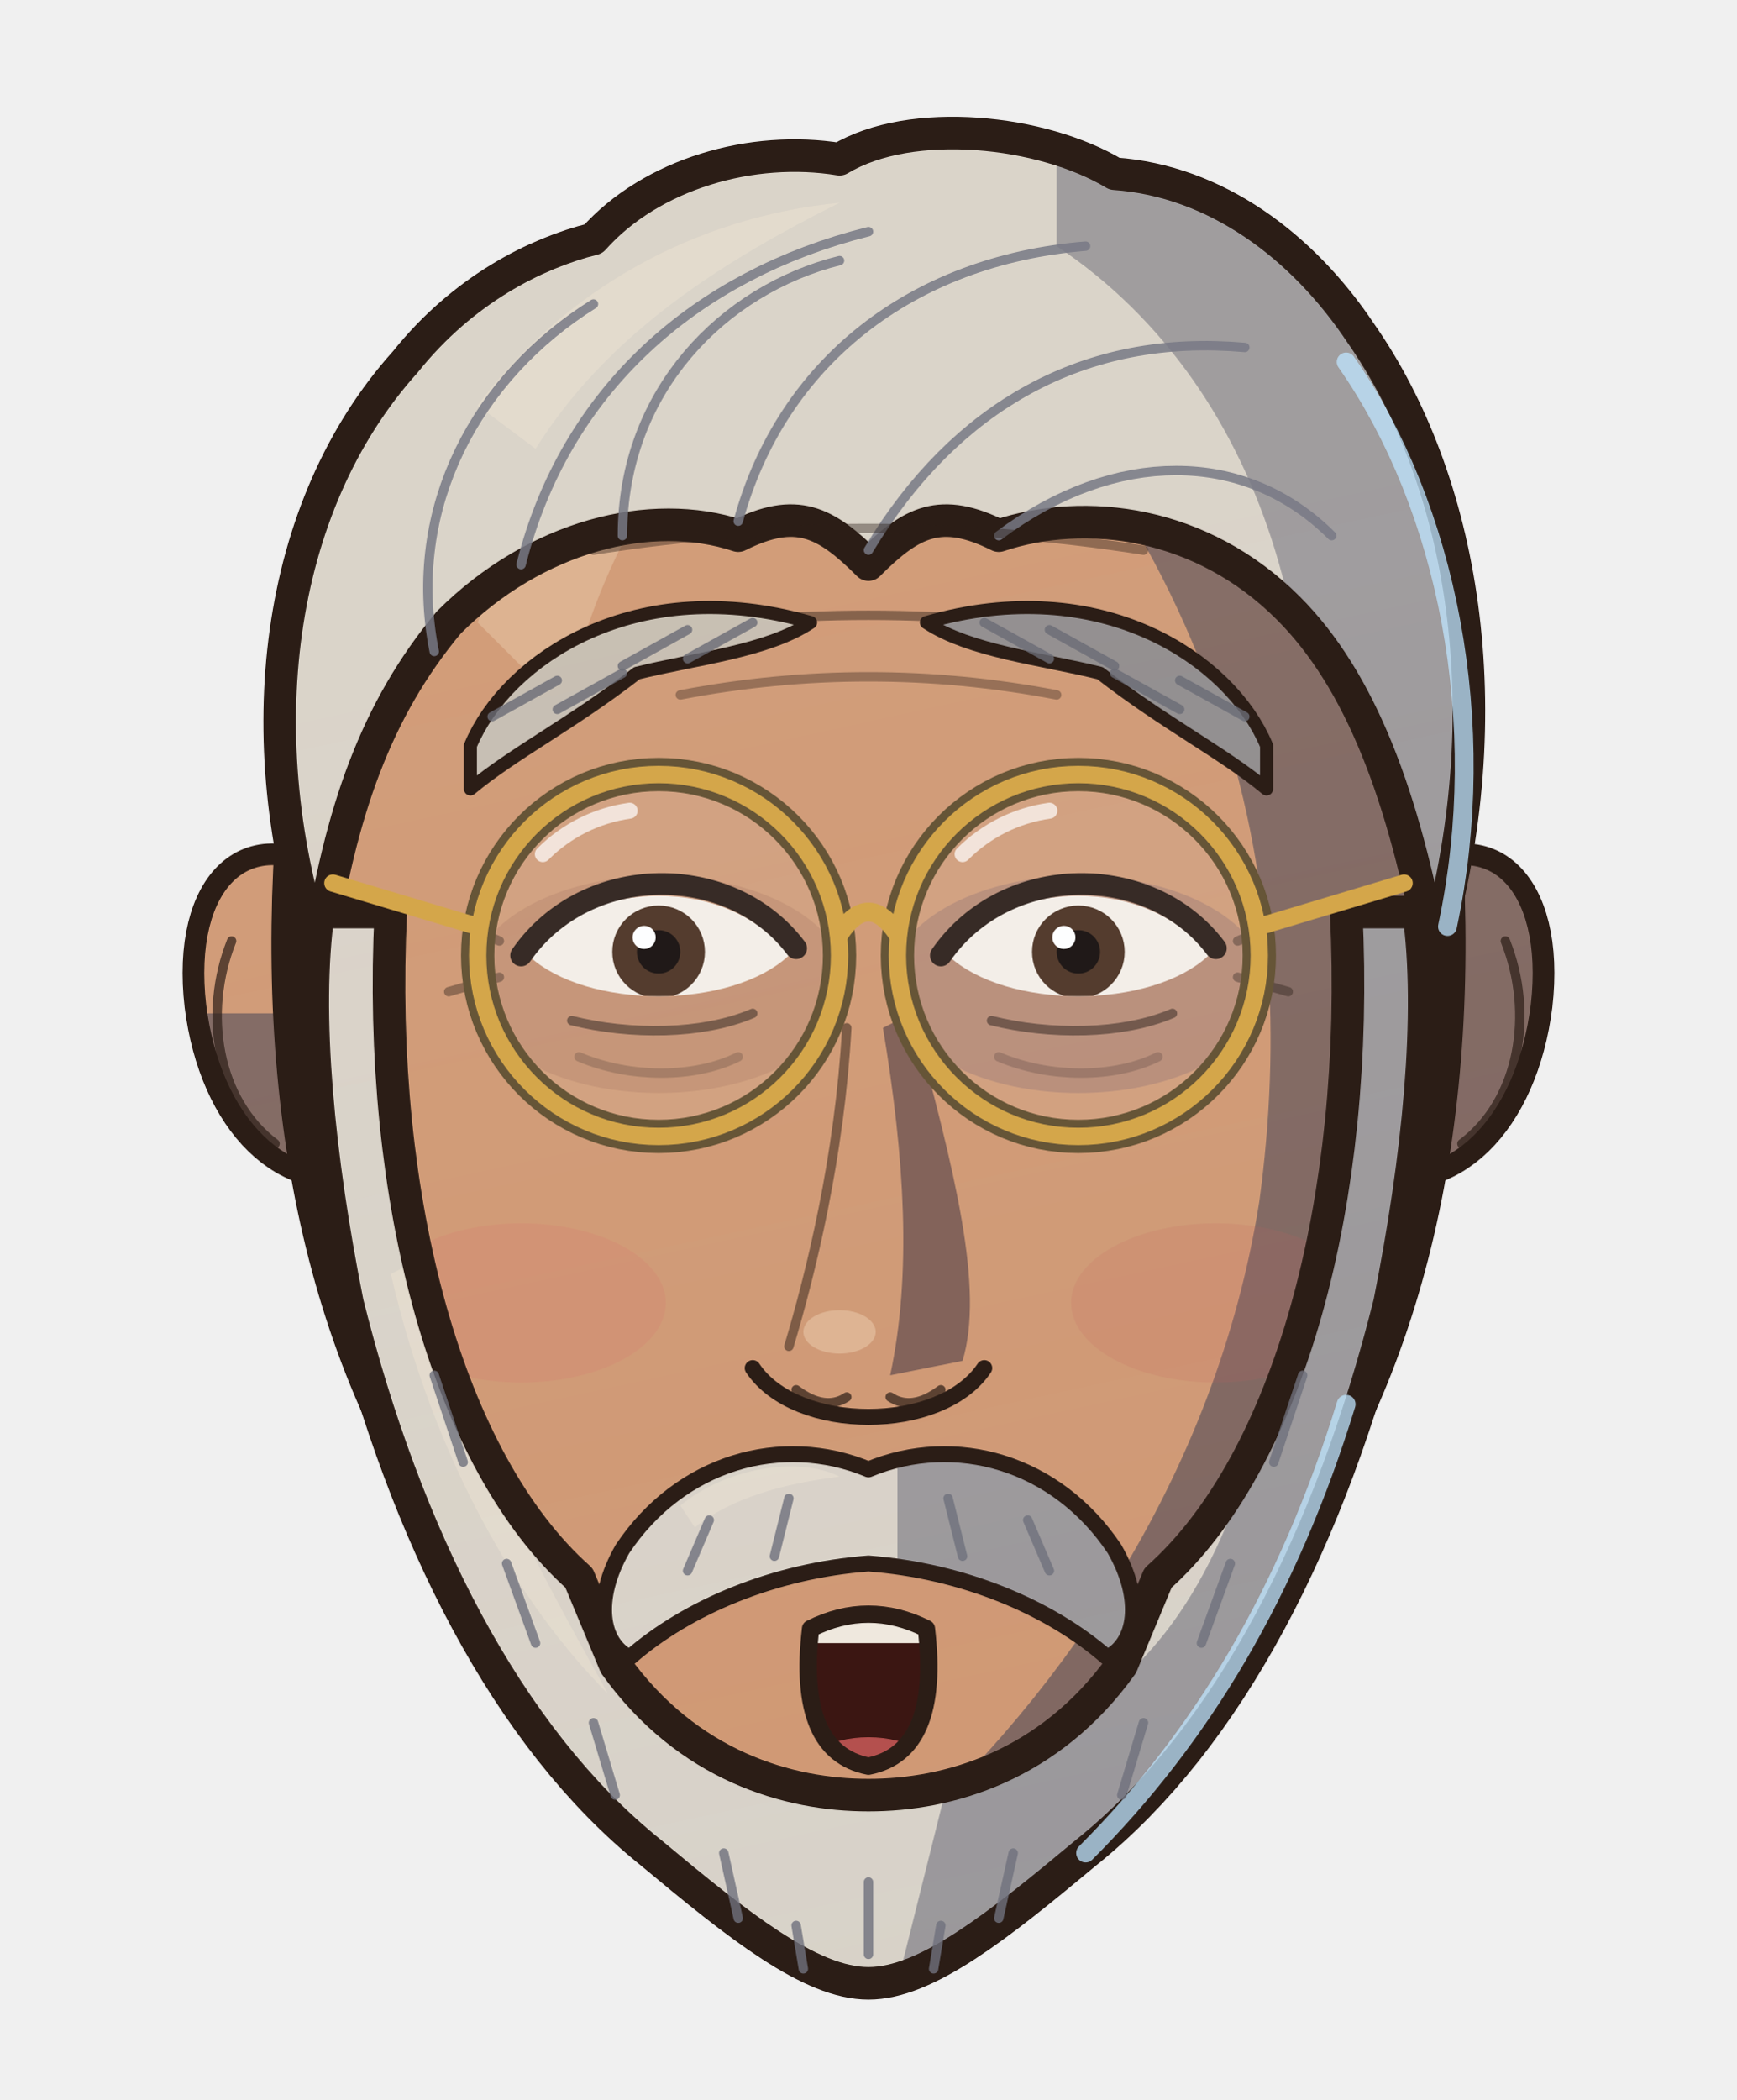
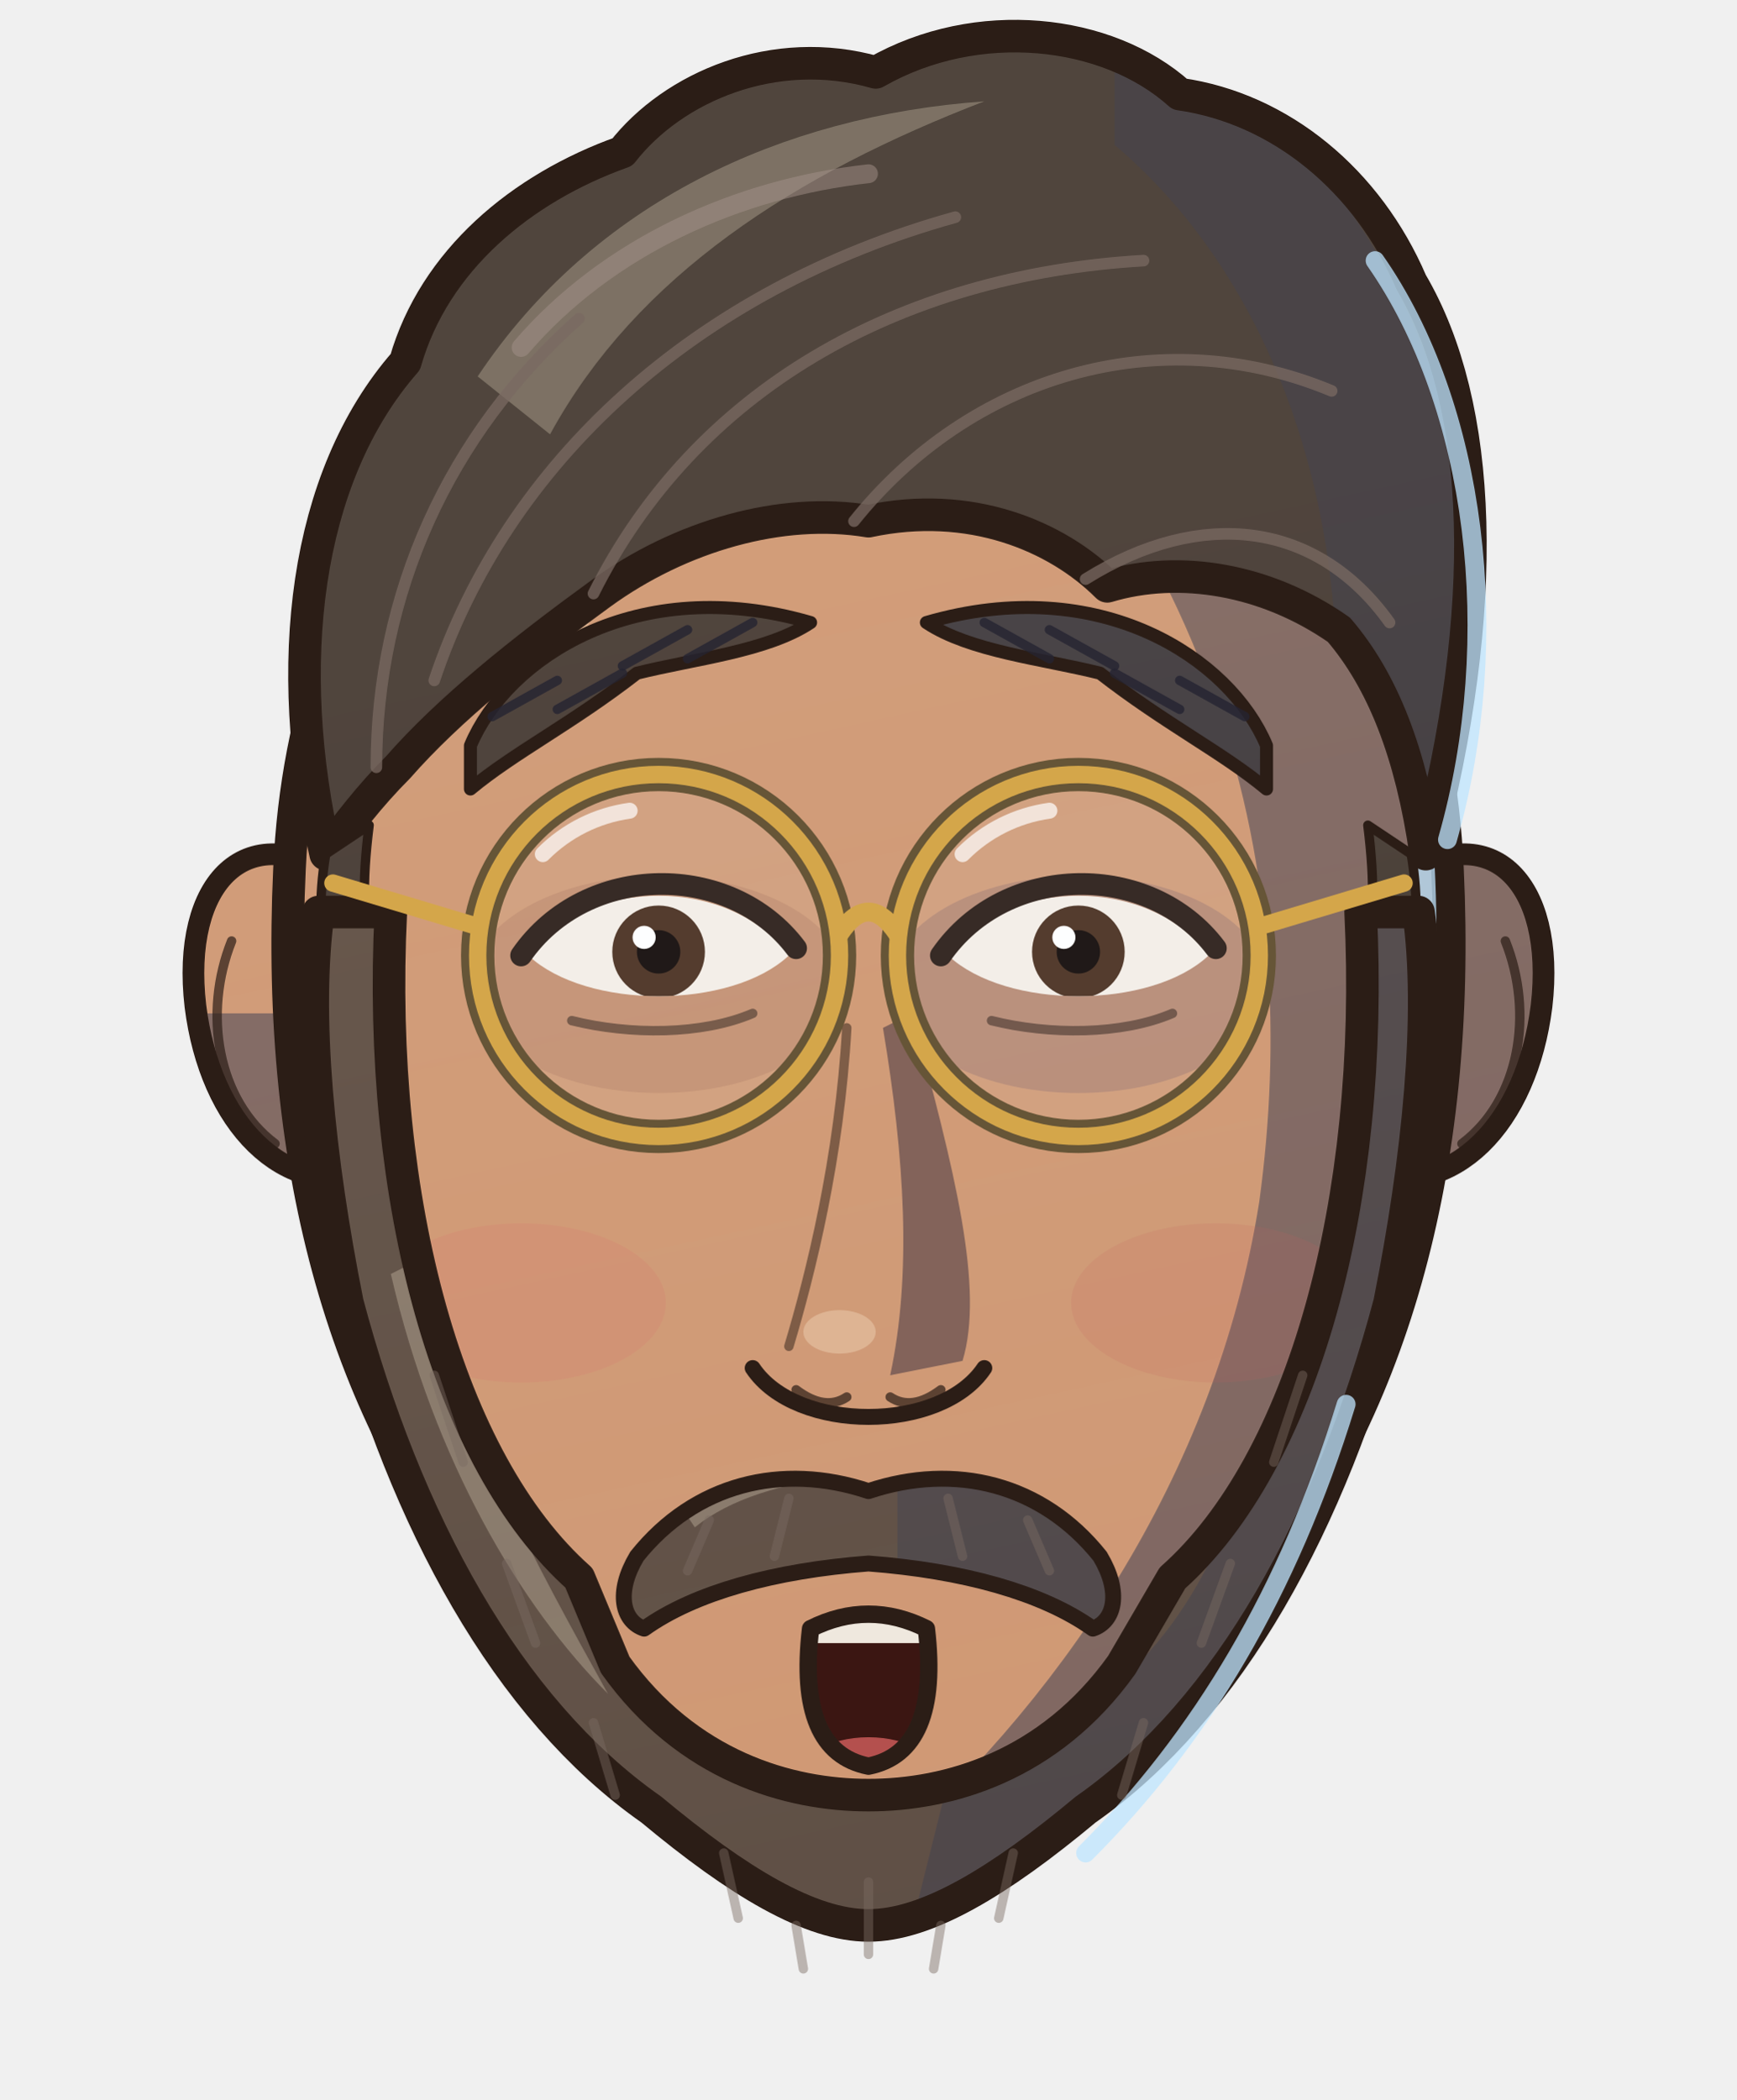
<svg xmlns="http://www.w3.org/2000/svg" viewBox="180 10 240 290" width="240" height="290">
  <defs>
    <linearGradient id="form" gradientUnits="userSpaceOnUse" x1="170" y1="120" x2="470" y2="1500">
      <stop offset="0" stop-color="#fff1d6" stop-opacity="0.16" />
      <stop offset="0.45" stop-color="#fff1d6" stop-opacity="0" />
      <stop offset="1" stop-color="#0b1030" stop-opacity="0.30" />
    </linearGradient>
    <clipPath id="c1">
      <path d="M228,132 C214,122 205,132 207,149 C209,165 219,176 232,172 Z" />
    </clipPath>
    <clipPath id="c2">
      <path d="M 372,132 C 386,122 395,132 393,149 C 391,165 381,176 368,172 Z" />
    </clipPath>
    <clipPath id="c3">
      <path d="M300,50 C352,50 378,86 380,130 C382,172 372,206 352,230 C334,252 316,264 300,264 C284,264 266,252 248,230 C228,206 218,172 220,130 C222,86 248,50 300,50 Z" />
    </clipPath>
    <clipPath id="c4">
-       <path d="M224,142 C214,112 218,80 236,60 C244,50 254,45 262,43 C270,34 284,30 296,32 C306,26 324,28 334,34 C348,35 360,44 368,56 C382,76 388,108 378,142 C374,120 368,104 358,94 C346,82 330,80 318,84 C310,80 306,82 300,88 C294,82 290,80 282,84 C270,80 254,84 242,96 C232,108 227,122 224,142 Z" />
+       <path d="M225,128 C219,102 222,76 236,60 C240,46 252,36 266,31 C273,22 287,16 301,20 C315,12 333,14 343,23 C357,25 369,35 375,49 C385,66 386,94 377,128 C375,114 371,104 365,97 C355,90 343,88 333,91 C326,84 314,79 300,82 C288,80 274,84 263,92 C252,100 242,108 235,116 C231,120 228,124 225,128 Z" />
    </clipPath>
    <clipPath id="c5">
+       <path d="M225,128 C224,134 224,140 226,146 L232,144 C230,138 230,132 231,124 Z" />
+     </clipPath>
+     <clipPath id="c6">
+       <path d="M 375,128 C 376,134 376,140 374,146 L 368,144 C 370,138 370,132 369,124 Z" />
+     </clipPath>
+     <clipPath id="c7">
      <path d="M245,113 C250,101 268,89 292,96 C286,100 276,101 268,103 C259,110 251,114 245,119 Z" />
    </clipPath>
-     <clipPath id="c6">
+     <clipPath id="c8">
      <path d="M 355,113 C 350,101 332,89 308,96 C 314,100 324,101 332,103 C 341,110 349,114 355,119 Z" />
    </clipPath>
-     <clipPath id="c7">
+     <clipPath id="c9">
      <path d="M253,142 C261,131 281,131 289,142 C281,149.5 261,149.5 253,142 Z" />
    </clipPath>
-     <clipPath id="c8">
+     <clipPath id="c10">
      <path d="M311,142 C319,131 339,131 347,142 C339,149.5 319,149.5 311,142 Z" />
    </clipPath>
-     <clipPath id="c9">
+     <clipPath id="c11">
      <path d="M292,235 Q300,231 308,235 Q310,252 300,254 Q290,252 292,235 Z" />
    </clipPath>
-     <clipPath id="c10">
-       <path d="M224,136 C222,150 224,170 228,190 C236,222 250,250 270,266 C282,276 292,284 300,284 C308,284 318,276 330,266 C350,250 364,222 372,190 C376,170 378,150 376,136 L366,136 C368,176 358,212 340,228 L335,240 C325,254 311,258 300,258 C289,258 275,254 265,240 L260,228 C242,212 232,176 234,136 Z" />
+     <clipPath id="c12">
+       <path d="M224,136 C222,150 224,170 228,190 C236,220 250,246 270,260 C282,270 292,276 300,276 C308,276 318,270 330,260 C350,246 364,220 372,190 C376,170 378,150 376,136 L368,136 C370,176 360,212 342,228 L335,240 C325,254 311,258 300,258 C289,258 275,254 265,240 L260,228 C242,212 232,176 234,136 Z" />
    </clipPath>
-     <clipPath id="c11">
-       <path d="M266,224 C274,212 288,208 300,213 C312,208 326,212 334,224 C338,231 337,237 333,239 C325,232 313,227 300,226 C287,227 275,232 267,239 C263,237 262,231 266,224 Z" />
+     <clipPath id="c13">
+       <path d="M268,225 C276,215 288,212 300,216 C312,212 324,215 332,225 C335,230 334,234 331,235 C324,230 313,227 300,226 C287,227 276,230 269,235 C266,234 265,230 268,225 Z" />
    </clipPath>
  </defs>
  <rect x="200" y="290" width="200" height="40" fill="none" />
  <path d="M228,132 C214,122 205,132 207,149 C209,165 219,176 232,172 Z" fill="#c98d68" />
  <g clip-path="url(#c1)">
    <path d="M190,150 L240,150 L240,190 L190,190 Z" fill="#6f5552" />
    <rect x="0" y="0" width="600" height="1500" fill="url(#form)" />
  </g>
  <path d="M228,132 C214,122 205,132 207,149 C209,165 219,176 232,172 Z" fill="none" stroke="#2b1d16" stroke-width="3.0" stroke-linejoin="round" />
  <path d="M 372,132 C 386,122 395,132 393,149 C 391,165 381,176 368,172 Z" fill="#c98d68" />
  <g clip-path="url(#c2)">
    <path d="M360,110 L410,110 L410,190 L360,190 Z" fill="#6f5552" />
    <rect x="0" y="0" width="600" height="1500" fill="url(#form)" />
  </g>
  <path d="M 372,132 C 386,122 395,132 393,149 C 391,165 381,176 368,172 Z" fill="none" stroke="#2b1d16" stroke-width="3.0" stroke-linejoin="round" />
  <path d="M212,140 C208,150 210,162 218,168" fill="none" stroke="#2b1d16" stroke-width="1.3" stroke-linecap="round" stroke-linejoin="round" opacity="0.7" />
  <path d="M388,140 C392,150 390,162 382,168" fill="none" stroke="#2b1d16" stroke-width="1.3" stroke-linecap="round" stroke-linejoin="round" opacity="0.7" />
  <path d="M300,50 C352,50 378,86 380,130 C382,172 372,206 352,230 C334,252 316,264 300,264 C284,264 266,252 248,230 C228,206 218,172 220,130 C222,86 248,50 300,50 Z" fill="#c98d68" />
  <g clip-path="url(#c3)">
    <path d="M300,40 C356,46 386,86 384,130 C384,174 372,210 352,232 C334,254 316,266 300,268 C326,246 348,214 354,176 C360,132 350,82 300,40 Z" fill="#6f5552" />
    <path d="M246,96 C252,78 266,66 284,62 C270,74 262,90 258,108 Z" fill="#d9ab89" opacity="0.85" />
    <rect x="0" y="0" width="600" height="1500" fill="url(#form)" />
  </g>
  <path d="M300,50 C352,50 378,86 380,130 C382,172 372,206 352,230 C334,252 316,264 300,264 C284,264 266,252 248,230 C228,206 218,172 220,130 C222,86 248,50 300,50 Z" fill="none" stroke="#2b1d16" stroke-width="4.5" stroke-linejoin="round" />
  <path d="M372,96 C382,136 378,186 356,226" fill="none" stroke="#bfe6ff" stroke-width="2.6" stroke-linecap="round" opacity="0.75" />
  <ellipse cx="271" cy="146" rx="26" ry="15" fill="#8a5a46" opacity="0.18" />
  <ellipse cx="329" cy="146" rx="26" ry="15" fill="#5a4a66" opacity="0.22" />
  <ellipse cx="252" cy="190" rx="20" ry="11" fill="#d9706a" opacity="0.18" />
  <ellipse cx="348" cy="190" rx="20" ry="11" fill="#c0605e" opacity="0.15" />
-   <path d="M266,98 Q300,92 334,98" fill="none" stroke="#2b1d16" stroke-width="1.3" stroke-linecap="round" stroke-linejoin="round" opacity="0.45" />
-   <path d="M274,106 Q300,101 326,106" fill="none" stroke="#2b1d16" stroke-width="1.3" stroke-linecap="round" stroke-linejoin="round" opacity="0.35" />
-   <path d="M224,142 C214,112 218,80 236,60 C244,50 254,45 262,43 C270,34 284,30 296,32 C306,26 324,28 334,34 C348,35 360,44 368,56 C382,76 388,108 378,142 C374,120 368,104 358,94 C346,82 330,80 318,84 C310,80 306,82 300,88 C294,82 290,80 282,84 C270,80 254,84 242,96 C232,108 227,122 224,142 Z" fill="#d3cec7" />
+   <path d="M225,128 C219,102 222,76 236,60 C240,46 252,36 266,31 C273,22 287,16 301,20 C315,12 333,14 343,23 C357,25 369,35 375,49 C385,66 386,94 377,128 C375,114 371,104 365,97 C355,90 343,88 333,91 C326,84 314,79 300,82 C288,80 274,84 263,92 C252,100 242,108 235,116 C231,120 228,124 225,128 Z" fill="#2e2420" />
  <g clip-path="url(#c4)">
-     <path d="M326,30 C372,40 394,92 380,142 L358,142 C366,104 356,64 326,44 Z" fill="#8e8d94" />
-     <path d="M246,66 C258,50 276,40 296,38 C280,46 264,56 254,72 Z" fill="#e0d8cc" opacity="0.85" />
+     <path d="M334,14 C372,26 394,80 380,130 L362,130 C370,92 360,52 334,30 Z" fill="#27232c" />
+     <path d="M246,62 C262,38 288,26 316,24 C290,34 268,48 256,70 Z" fill="#6d6257" opacity="0.85" />
    <rect x="0" y="0" width="600" height="1500" fill="url(#form)" />
  </g>
-   <path d="M224,142 C214,112 218,80 236,60 C244,50 254,45 262,43 C270,34 284,30 296,32 C306,26 324,28 334,34 C348,35 360,44 368,56 C382,76 388,108 378,142 C374,120 368,104 358,94 C346,82 330,80 318,84 C310,80 306,82 300,88 C294,82 290,80 282,84 C270,80 254,84 242,96 C232,108 227,122 224,142 Z" fill="none" stroke="#2b1d16" stroke-width="4.5" stroke-linejoin="round" />
-   <path d="M366,60 C380,80 386,110 380,138" fill="none" stroke="#bfe6ff" stroke-width="2.6" stroke-linecap="round" opacity="0.75" />
-   <path d="M252,88 C258,64 276,48 300,42" fill="none" stroke="#787985" stroke-width="1.3" stroke-linecap="round" stroke-linejoin="round" opacity="0.85" />
-   <path d="M282,82 C288,60 306,46 330,44" fill="none" stroke="#787985" stroke-width="1.3" stroke-linecap="round" stroke-linejoin="round" opacity="0.85" />
-   <path d="M300,86 C312,66 330,56 352,58" fill="none" stroke="#787985" stroke-width="1.3" stroke-linecap="round" stroke-linejoin="round" opacity="0.85" />
-   <path d="M318,84 C334,72 352,72 364,84" fill="none" stroke="#787985" stroke-width="1.3" stroke-linecap="round" stroke-linejoin="round" opacity="0.85" />
-   <path d="M240,100 C236,80 246,62 262,52" fill="none" stroke="#787985" stroke-width="1.3" stroke-linecap="round" stroke-linejoin="round" opacity="0.85" />
-   <path d="M266,84 C266,64 280,50 296,46" fill="none" stroke="#787985" stroke-width="1.3" stroke-linecap="round" stroke-linejoin="round" opacity="0.85" />
-   <path d="M245,113 C250,101 268,89 292,96 C286,100 276,101 268,103 C259,110 251,114 245,119 Z" fill="#bdb6ad" />
+   <path d="M225,128 C219,102 222,76 236,60 C240,46 252,36 266,31 C273,22 287,16 301,20 C315,12 333,14 343,23 C357,25 369,35 375,49 C385,66 386,94 377,128 C375,114 371,104 365,97 C355,90 343,88 333,91 C326,84 314,79 300,82 C288,80 274,84 263,92 C252,100 242,108 235,116 C231,120 228,124 225,128 Z" fill="none" stroke="#2b1d16" stroke-width="4.5" stroke-linejoin="round" />
+   <path d="M370,46 C384,66 388,98 380,126" fill="none" stroke="#bfe6ff" stroke-width="2.6" stroke-linecap="round" opacity="0.75" />
+   <path d="M240,104 C250,74 276,50 312,40" fill="none" stroke="#7a6a62" stroke-width="1.6" stroke-linecap="round" stroke-linejoin="round" opacity="0.75" />
+   <path d="M262,92 C276,64 304,48 338,46" fill="none" stroke="#7a6a62" stroke-width="1.6" stroke-linecap="round" stroke-linejoin="round" opacity="0.75" />
+   <path d="M298,82 C314,62 340,54 364,64" fill="none" stroke="#7a6a62" stroke-width="1.6" stroke-linecap="round" stroke-linejoin="round" opacity="0.75" />
+   <path d="M330,90 C346,80 362,82 372,96" fill="none" stroke="#7a6a62" stroke-width="1.6" stroke-linecap="round" stroke-linejoin="round" opacity="0.75" />
+   <path d="M232,116 C232,92 242,70 260,54" fill="none" stroke="#7a6a62" stroke-width="1.6" stroke-linecap="round" stroke-linejoin="round" opacity="0.75" />
+   <path d="M252,58 C264,44 282,36 300,34" fill="none" stroke="#a39189" stroke-width="2.6" stroke-linecap="round" stroke-linejoin="round" opacity="0.5" />
+   <path d="M225,128 C224,134 224,140 226,146 L232,144 C230,138 230,132 231,124 Z" fill="#2e2420" />
  <g clip-path="url(#c5)">
    <rect x="0" y="0" width="600" height="1500" fill="url(#form)" />
  </g>
+   <path d="M225,128 C224,134 224,140 226,146 L232,144 C230,138 230,132 231,124 Z" fill="none" stroke="#2b1d16" stroke-width="1.3" stroke-linejoin="round" />
+   <path d="M 375,128 C 376,134 376,140 374,146 L 368,144 C 370,138 370,132 369,124 Z" fill="#2e2420" />
+   <g clip-path="url(#c6)">
+     <rect x="0" y="0" width="600" height="1500" fill="url(#form)" />
+   </g>
+   <path d="M 375,128 C 376,134 376,140 374,146 L 368,144 C 370,138 370,132 369,124 Z" fill="none" stroke="#2b1d16" stroke-width="1.3" stroke-linejoin="round" />
+   <path d="M245,113 C250,101 268,89 292,96 C286,100 276,101 268,103 C259,110 251,114 245,119 Z" fill="#2e2420" />
+   <g clip-path="url(#c7)">
+     <rect x="0" y="0" width="600" height="1500" fill="url(#form)" />
+   </g>
  <path d="M245,113 C250,101 268,89 292,96 C286,100 276,101 268,103 C259,110 251,114 245,119 Z" fill="none" stroke="#2b1d16" stroke-width="1.8" stroke-linejoin="round" />
-   <path d="M 355,113 C 350,101 332,89 308,96 C 314,100 324,101 332,103 C 341,110 349,114 355,119 Z" fill="#bdb6ad" />
-   <g clip-path="url(#c6)">
-     <path d="M300,90 L360,90 L360,130 L300,130 Z" fill="#807e84" />
+   <path d="M 355,113 C 350,101 332,89 308,96 C 314,100 324,101 332,103 C 341,110 349,114 355,119 Z" fill="#2e2420" />
+   <g clip-path="url(#c8)">
+     <path d="M300,90 L360,90 L360,130 L300,130 Z" fill="#27232c" />
    <rect x="0" y="0" width="600" height="1500" fill="url(#form)" />
  </g>
  <path d="M 355,113 C 350,101 332,89 308,96 C 314,100 324,101 332,103 C 341,110 349,114 355,119 Z" fill="none" stroke="#2b1d16" stroke-width="1.8" stroke-linejoin="round" />
-   <path d="M262,86 Q300,80 338,86" fill="none" stroke="#2b1d16" stroke-width="1.3" stroke-linecap="round" stroke-linejoin="round" opacity="0.4" />
-   <path d="M248,109 l9,-5" fill="none" stroke="#6a6b76" stroke-width="1.3" stroke-linecap="round" stroke-linejoin="round" opacity="0.8" />
-   <path d="M257,108 l9,-5" fill="none" stroke="#6a6b76" stroke-width="1.3" stroke-linecap="round" stroke-linejoin="round" opacity="0.8" />
-   <path d="M266,102 l9,-5" fill="none" stroke="#6a6b76" stroke-width="1.3" stroke-linecap="round" stroke-linejoin="round" opacity="0.8" />
-   <path d="M275,101 l9,-5" fill="none" stroke="#6a6b76" stroke-width="1.3" stroke-linecap="round" stroke-linejoin="round" opacity="0.8" />
-   <path d="M352,109 l-9,-5" fill="none" stroke="#6a6b76" stroke-width="1.3" stroke-linecap="round" stroke-linejoin="round" opacity="0.8" />
-   <path d="M343,108 l-9,-5" fill="none" stroke="#6a6b76" stroke-width="1.3" stroke-linecap="round" stroke-linejoin="round" opacity="0.8" />
-   <path d="M334,102 l-9,-5" fill="none" stroke="#6a6b76" stroke-width="1.3" stroke-linecap="round" stroke-linejoin="round" opacity="0.8" />
-   <path d="M325,101 l-9,-5" fill="none" stroke="#6a6b76" stroke-width="1.3" stroke-linecap="round" stroke-linejoin="round" opacity="0.8" />
+   <path d="M248,109 l9,-5" fill="none" stroke="#242331" stroke-width="1.3" stroke-linecap="round" stroke-linejoin="round" opacity="0.8" />
+   <path d="M257,108 l9,-5" fill="none" stroke="#242331" stroke-width="1.3" stroke-linecap="round" stroke-linejoin="round" opacity="0.8" />
+   <path d="M266,102 l9,-5" fill="none" stroke="#242331" stroke-width="1.3" stroke-linecap="round" stroke-linejoin="round" opacity="0.8" />
+   <path d="M275,101 l9,-5" fill="none" stroke="#242331" stroke-width="1.3" stroke-linecap="round" stroke-linejoin="round" opacity="0.8" />
+   <path d="M352,109 l-9,-5" fill="none" stroke="#242331" stroke-width="1.3" stroke-linecap="round" stroke-linejoin="round" opacity="0.8" />
+   <path d="M343,108 l-9,-5" fill="none" stroke="#242331" stroke-width="1.3" stroke-linecap="round" stroke-linejoin="round" opacity="0.8" />
+   <path d="M334,102 l-9,-5" fill="none" stroke="#242331" stroke-width="1.3" stroke-linecap="round" stroke-linejoin="round" opacity="0.8" />
+   <path d="M325,101 l-9,-5" fill="none" stroke="#242331" stroke-width="1.3" stroke-linecap="round" stroke-linejoin="round" opacity="0.8" />
  <path d="M253,142 C261,131 281,131 289,142 C281,149.5 261,149.5 253,142 Z" fill="#f4eee6" />
-   <g clip-path="url(#c7)">
+   <g clip-path="url(#c9)">
    <circle cx="271" cy="141.5" r="6.4" fill="#4a2f1f" />
    <circle cx="271" cy="141.5" r="3" fill="#120a07" />
    <circle cx="269" cy="139.5" r="1.6" fill="#fff" />
    <path d="M251,130 L291,130 L291,133 L251,133 Z" fill="#000" opacity="0.18" />
  </g>
  <path d="M252,142 C261,129 281,129 290,141" fill="none" stroke="#2b1d16" stroke-width="3.0" stroke-linecap="round" stroke-linejoin="round" opacity="1.0" />
  <path d="M259,151.0 C267,153.0 277,153.0 284,150.0" fill="none" stroke="#2b1d16" stroke-width="1.3" stroke-linecap="round" stroke-linejoin="round" opacity="0.55" />
-   <path d="M260,156 C267,159 276,159 282,156" fill="none" stroke="#2b1d16" stroke-width="1.3" stroke-linecap="round" stroke-linejoin="round" opacity="0.22" />
-   <path d="M249,140 l-7,-3 M249,145 l-7,2" fill="none" stroke="#2b1d16" stroke-width="1.3" stroke-linecap="round" stroke-linejoin="round" opacity="0.4" />
  <path d="M311,142 C319,131 339,131 347,142 C339,149.5 319,149.5 311,142 Z" fill="#f4eee6" />
-   <g clip-path="url(#c8)">
+   <g clip-path="url(#c10)">
    <circle cx="329" cy="141.5" r="6.4" fill="#4a2f1f" />
    <circle cx="329" cy="141.5" r="3" fill="#120a07" />
    <circle cx="327" cy="139.5" r="1.6" fill="#fff" />
    <path d="M309,130 L349,130 L349,133 L309,133 Z" fill="#000" opacity="0.18" />
  </g>
  <path d="M310,142 C319,129 339,129 348,141" fill="none" stroke="#2b1d16" stroke-width="3.0" stroke-linecap="round" stroke-linejoin="round" opacity="1.0" />
  <path d="M317,151.0 C325,153.0 335,153.0 342,150.0" fill="none" stroke="#2b1d16" stroke-width="1.3" stroke-linecap="round" stroke-linejoin="round" opacity="0.55" />
-   <path d="M318,156 C325,159 334,159 340,156" fill="none" stroke="#2b1d16" stroke-width="1.3" stroke-linecap="round" stroke-linejoin="round" opacity="0.22" />
-   <path d="M351,140 l7,-3 M351,145 l7,2" fill="none" stroke="#2b1d16" stroke-width="1.3" stroke-linecap="round" stroke-linejoin="round" opacity="0.4" />
  <path d="M306,150 C312,172 316,188 313,198 L303,200 C306,186 305,170 302,152 Z" fill="#6f5552" opacity="0.8" />
  <path d="M297,152 C296,170 292,186 289,196" fill="none" stroke="#2b1d16" stroke-width="1.3" stroke-linecap="round" stroke-linejoin="round" opacity="0.5" />
  <path d="M284,199 C290,208 310,208 316,199" fill="none" stroke="#2b1d16" stroke-width="2.2" stroke-linecap="round" stroke-linejoin="round" opacity="1.0" />
  <path d="M290,202 q4,3 7,1 M310,202 q-4,3 -7,1" fill="none" stroke="#2b1d16" stroke-width="1.3" stroke-linecap="round" stroke-linejoin="round" opacity="0.7" />
  <ellipse cx="296" cy="194" rx="5" ry="3" fill="#e1ba9a" opacity="0.8" />
  <path d="M292,235 Q300,231 308,235 Q310,252 300,254 Q290,252 292,235 Z" fill="#3b1612" />
-   <g clip-path="url(#c9)">
+   <g clip-path="url(#c11)">
    <rect x="280" y="229" width="40" height="8" fill="#efe8de" />
    <ellipse cx="300" cy="256" rx="10" ry="6" fill="#b4504e" />
  </g>
  <path d="M292,235 Q300,231 308,235 Q310,252 300,254 Q290,252 292,235 Z" fill="none" stroke="#2b1d16" stroke-width="2.4" stroke-linejoin="round" />
-   <path d="M224,136 C222,150 224,170 228,190 C236,222 250,250 270,266 C282,276 292,284 300,284 C308,284 318,276 330,266 C350,250 364,222 372,190 C376,170 378,150 376,136 L366,136 C368,176 358,212 340,228 L335,240 C325,254 311,258 300,258 C289,258 275,254 265,240 L260,228 C242,212 232,176 234,136 Z" fill="#d3cec7" />
-   <g clip-path="url(#c10)">
-     <path d="M312,252 C342,248 362,220 360,136 L400,136 L400,300 L300,300 Z" fill="#8e8d94" />
-     <path d="M266,268 C282,288 318,288 334,268 L334,300 L266,300 Z" fill="#555767" />
-     <path d="M234,186 C240,212 252,232 264,244 C254,226 244,208 238,184 Z" fill="#e0d8cc" opacity="0.85" />
+   <path d="M224,136 C222,150 224,170 228,190 C236,220 250,246 270,260 C282,270 292,276 300,276 C308,276 318,270 330,260 C350,246 364,220 372,190 C376,170 378,150 376,136 L368,136 C370,176 360,212 342,228 L335,240 C325,254 311,258 300,258 C289,258 275,254 265,240 L260,228 C242,212 232,176 234,136 Z" fill="#4b3b33" />
+   <g clip-path="url(#c12)">
+     <path d="M312,252 C342,248 362,220 360,136 L400,136 L400,300 L300,300 Z" fill="#393238" />
+     <path d="M268,262 C282,280 318,280 332,262 L332,300 L268,300 Z" fill="#282737" />
+     <path d="M234,186 C240,212 252,232 264,244 C254,226 244,208 238,184 Z" fill="#817264" opacity="0.85" />
    <rect x="0" y="0" width="600" height="1500" fill="url(#form)" />
  </g>
-   <path d="M224,136 C222,150 224,170 228,190 C236,222 250,250 270,266 C282,276 292,284 300,284 C308,284 318,276 330,266 C350,250 364,222 372,190 C376,170 378,150 376,136 L366,136 C368,176 358,212 340,228 L335,240 C325,254 311,258 300,258 C289,258 275,254 265,240 L260,228 C242,212 232,176 234,136 Z" fill="none" stroke="#2b1d16" stroke-width="4.5" stroke-linejoin="round" />
+   <path d="M224,136 C222,150 224,170 228,190 C236,220 250,246 270,260 C282,270 292,276 300,276 C308,276 318,270 330,260 C350,246 364,220 372,190 C376,170 378,150 376,136 L368,136 C370,176 360,212 342,228 L335,240 C325,254 311,258 300,258 C289,258 275,254 265,240 L260,228 C242,212 232,176 234,136 Z" fill="none" stroke="#2b1d16" stroke-width="4.5" stroke-linejoin="round" />
  <path d="M366,204 C358,230 346,250 330,266" fill="none" stroke="#bfe6ff" stroke-width="2.6" stroke-linecap="round" opacity="0.75" />
-   <path d="M240,200 l4,12" fill="none" stroke="#6f717d" stroke-width="1.3" stroke-linecap="round" stroke-linejoin="round" opacity="0.8" />
-   <path d="M250,226 l4,11" fill="none" stroke="#6f717d" stroke-width="1.3" stroke-linecap="round" stroke-linejoin="round" opacity="0.8" />
-   <path d="M262,248 l3,10" fill="none" stroke="#6f717d" stroke-width="1.3" stroke-linecap="round" stroke-linejoin="round" opacity="0.8" />
-   <path d="M280,266 l2,9" fill="none" stroke="#6f717d" stroke-width="1.3" stroke-linecap="round" stroke-linejoin="round" opacity="0.8" />
-   <path d="M300,270 l0,10" fill="none" stroke="#6f717d" stroke-width="1.3" stroke-linecap="round" stroke-linejoin="round" opacity="0.8" />
-   <path d="M320,266 l-2,9" fill="none" stroke="#6f717d" stroke-width="1.3" stroke-linecap="round" stroke-linejoin="round" opacity="0.8" />
-   <path d="M338,248 l-3,10" fill="none" stroke="#6f717d" stroke-width="1.3" stroke-linecap="round" stroke-linejoin="round" opacity="0.8" />
-   <path d="M350,226 l-4,11" fill="none" stroke="#6f717d" stroke-width="1.3" stroke-linecap="round" stroke-linejoin="round" opacity="0.8" />
-   <path d="M360,200 l-4,12" fill="none" stroke="#6f717d" stroke-width="1.3" stroke-linecap="round" stroke-linejoin="round" opacity="0.8" />
-   <path d="M290,276 l1,6" fill="none" stroke="#6f717d" stroke-width="1.3" stroke-linecap="round" stroke-linejoin="round" opacity="0.8" />
-   <path d="M310,276 l-1,6" fill="none" stroke="#6f717d" stroke-width="1.3" stroke-linecap="round" stroke-linejoin="round" opacity="0.8" />
-   <path d="M266,224 C274,212 288,208 300,213 C312,208 326,212 334,224 C338,231 337,237 333,239 C325,232 313,227 300,226 C287,227 275,232 267,239 C263,237 262,231 266,224 Z" fill="#d3cec7" />
-   <g clip-path="url(#c11)">
-     <path d="M304,200 L346,200 L346,244 L304,244 Z" fill="#8e8d94" />
-     <path d="M274,218 C280,213 290,211 296,214 C288,215 281,217 276,221 Z" fill="#e0d8cc" opacity="0.85" />
+   <path d="M240,200 l4,12" fill="none" stroke="#7a6a62" stroke-width="1.3" stroke-linecap="round" stroke-linejoin="round" opacity="0.45" />
+   <path d="M250,226 l4,11" fill="none" stroke="#7a6a62" stroke-width="1.3" stroke-linecap="round" stroke-linejoin="round" opacity="0.45" />
+   <path d="M262,248 l3,10" fill="none" stroke="#7a6a62" stroke-width="1.3" stroke-linecap="round" stroke-linejoin="round" opacity="0.45" />
+   <path d="M280,266 l2,9" fill="none" stroke="#7a6a62" stroke-width="1.3" stroke-linecap="round" stroke-linejoin="round" opacity="0.45" />
+   <path d="M300,270 l0,10" fill="none" stroke="#7a6a62" stroke-width="1.3" stroke-linecap="round" stroke-linejoin="round" opacity="0.45" />
+   <path d="M320,266 l-2,9" fill="none" stroke="#7a6a62" stroke-width="1.3" stroke-linecap="round" stroke-linejoin="round" opacity="0.45" />
+   <path d="M338,248 l-3,10" fill="none" stroke="#7a6a62" stroke-width="1.3" stroke-linecap="round" stroke-linejoin="round" opacity="0.45" />
+   <path d="M350,226 l-4,11" fill="none" stroke="#7a6a62" stroke-width="1.3" stroke-linecap="round" stroke-linejoin="round" opacity="0.45" />
+   <path d="M360,200 l-4,12" fill="none" stroke="#7a6a62" stroke-width="1.3" stroke-linecap="round" stroke-linejoin="round" opacity="0.45" />
+   <path d="M290,276 l1,6" fill="none" stroke="#7a6a62" stroke-width="1.3" stroke-linecap="round" stroke-linejoin="round" opacity="0.45" />
+   <path d="M310,276 l-1,6" fill="none" stroke="#7a6a62" stroke-width="1.3" stroke-linecap="round" stroke-linejoin="round" opacity="0.45" />
+   <path d="M268,225 C276,215 288,212 300,216 C312,212 324,215 332,225 C335,230 334,234 331,235 C324,230 313,227 300,226 C287,227 276,230 269,235 C266,234 265,230 268,225 Z" fill="#4b3b33" />
+   <g clip-path="url(#c13)">
+     <path d="M304,200 L346,200 L346,244 L304,244 Z" fill="#393238" />
+     <path d="M274,218 C280,213 290,211 296,214 C288,215 281,217 276,221 Z" fill="#817264" opacity="0.85" />
    <rect x="0" y="0" width="600" height="1500" fill="url(#form)" />
  </g>
-   <path d="M266,224 C274,212 288,208 300,213 C312,208 326,212 334,224 C338,231 337,237 333,239 C325,232 313,227 300,226 C287,227 275,232 267,239 C263,237 262,231 266,224 Z" fill="none" stroke="#2b1d16" stroke-width="2.2" stroke-linejoin="round" />
-   <path d="M278,220 l-3,7" fill="none" stroke="#6f717d" stroke-width="1.3" stroke-linecap="round" stroke-linejoin="round" opacity="0.8" />
-   <path d="M289,217 l-2,8" fill="none" stroke="#6f717d" stroke-width="1.3" stroke-linecap="round" stroke-linejoin="round" opacity="0.8" />
-   <path d="M311,217 l2,8" fill="none" stroke="#6f717d" stroke-width="1.3" stroke-linecap="round" stroke-linejoin="round" opacity="0.8" />
-   <path d="M322,220 l3,7" fill="none" stroke="#6f717d" stroke-width="1.3" stroke-linecap="round" stroke-linejoin="round" opacity="0.8" />
+   <path d="M268,225 C276,215 288,212 300,216 C312,212 324,215 332,225 C335,230 334,234 331,235 C324,230 313,227 300,226 C287,227 276,230 269,235 C266,234 265,230 268,225 Z" fill="none" stroke="#2b1d16" stroke-width="2.2" stroke-linejoin="round" />
+   <path d="M278,220 l-3,7" fill="none" stroke="#7a6a62" stroke-width="1.3" stroke-linecap="round" stroke-linejoin="round" opacity="0.45" />
+   <path d="M289,217 l-2,8" fill="none" stroke="#7a6a62" stroke-width="1.3" stroke-linecap="round" stroke-linejoin="round" opacity="0.45" />
+   <path d="M311,217 l2,8" fill="none" stroke="#7a6a62" stroke-width="1.3" stroke-linecap="round" stroke-linejoin="round" opacity="0.45" />
+   <path d="M322,220 l3,7" fill="none" stroke="#7a6a62" stroke-width="1.3" stroke-linecap="round" stroke-linejoin="round" opacity="0.45" />
  <circle cx="271" cy="142" r="25" fill="#dff1ff" opacity="0.07" />
  <circle cx="271" cy="142" r="25" fill="none" stroke="#665537" stroke-width="4.6" />
  <circle cx="271" cy="142" r="25" fill="none" stroke="#d4a64a" stroke-width="2.4" />
  <path d="M255,128 A21,21 0 0 1 267,122" fill="none" stroke="#ffffff" stroke-width="2.2" stroke-linecap="round" stroke-linejoin="round" opacity="0.7" />
  <circle cx="329" cy="142" r="25" fill="#dff1ff" opacity="0.07" />
  <circle cx="329" cy="142" r="25" fill="none" stroke="#665537" stroke-width="4.6" />
  <circle cx="329" cy="142" r="25" fill="none" stroke="#d4a64a" stroke-width="2.4" />
  <path d="M313,128 A21,21 0 0 1 325,122" fill="none" stroke="#ffffff" stroke-width="2.2" stroke-linecap="round" stroke-linejoin="round" opacity="0.7" />
  <path d="M296,139 Q300,133 304,139" fill="none" stroke="#d4a64a" stroke-width="2.6" stroke-linecap="round" stroke-linejoin="round" opacity="1.0" />
  <path d="M246,138 L226,132" fill="none" stroke="#d4a64a" stroke-width="2.4" stroke-linecap="round" stroke-linejoin="round" opacity="1.0" />
  <path d="M354,138 L374,132" fill="none" stroke="#d4a64a" stroke-width="2.4" stroke-linecap="round" stroke-linejoin="round" opacity="1.0" />
</svg>
